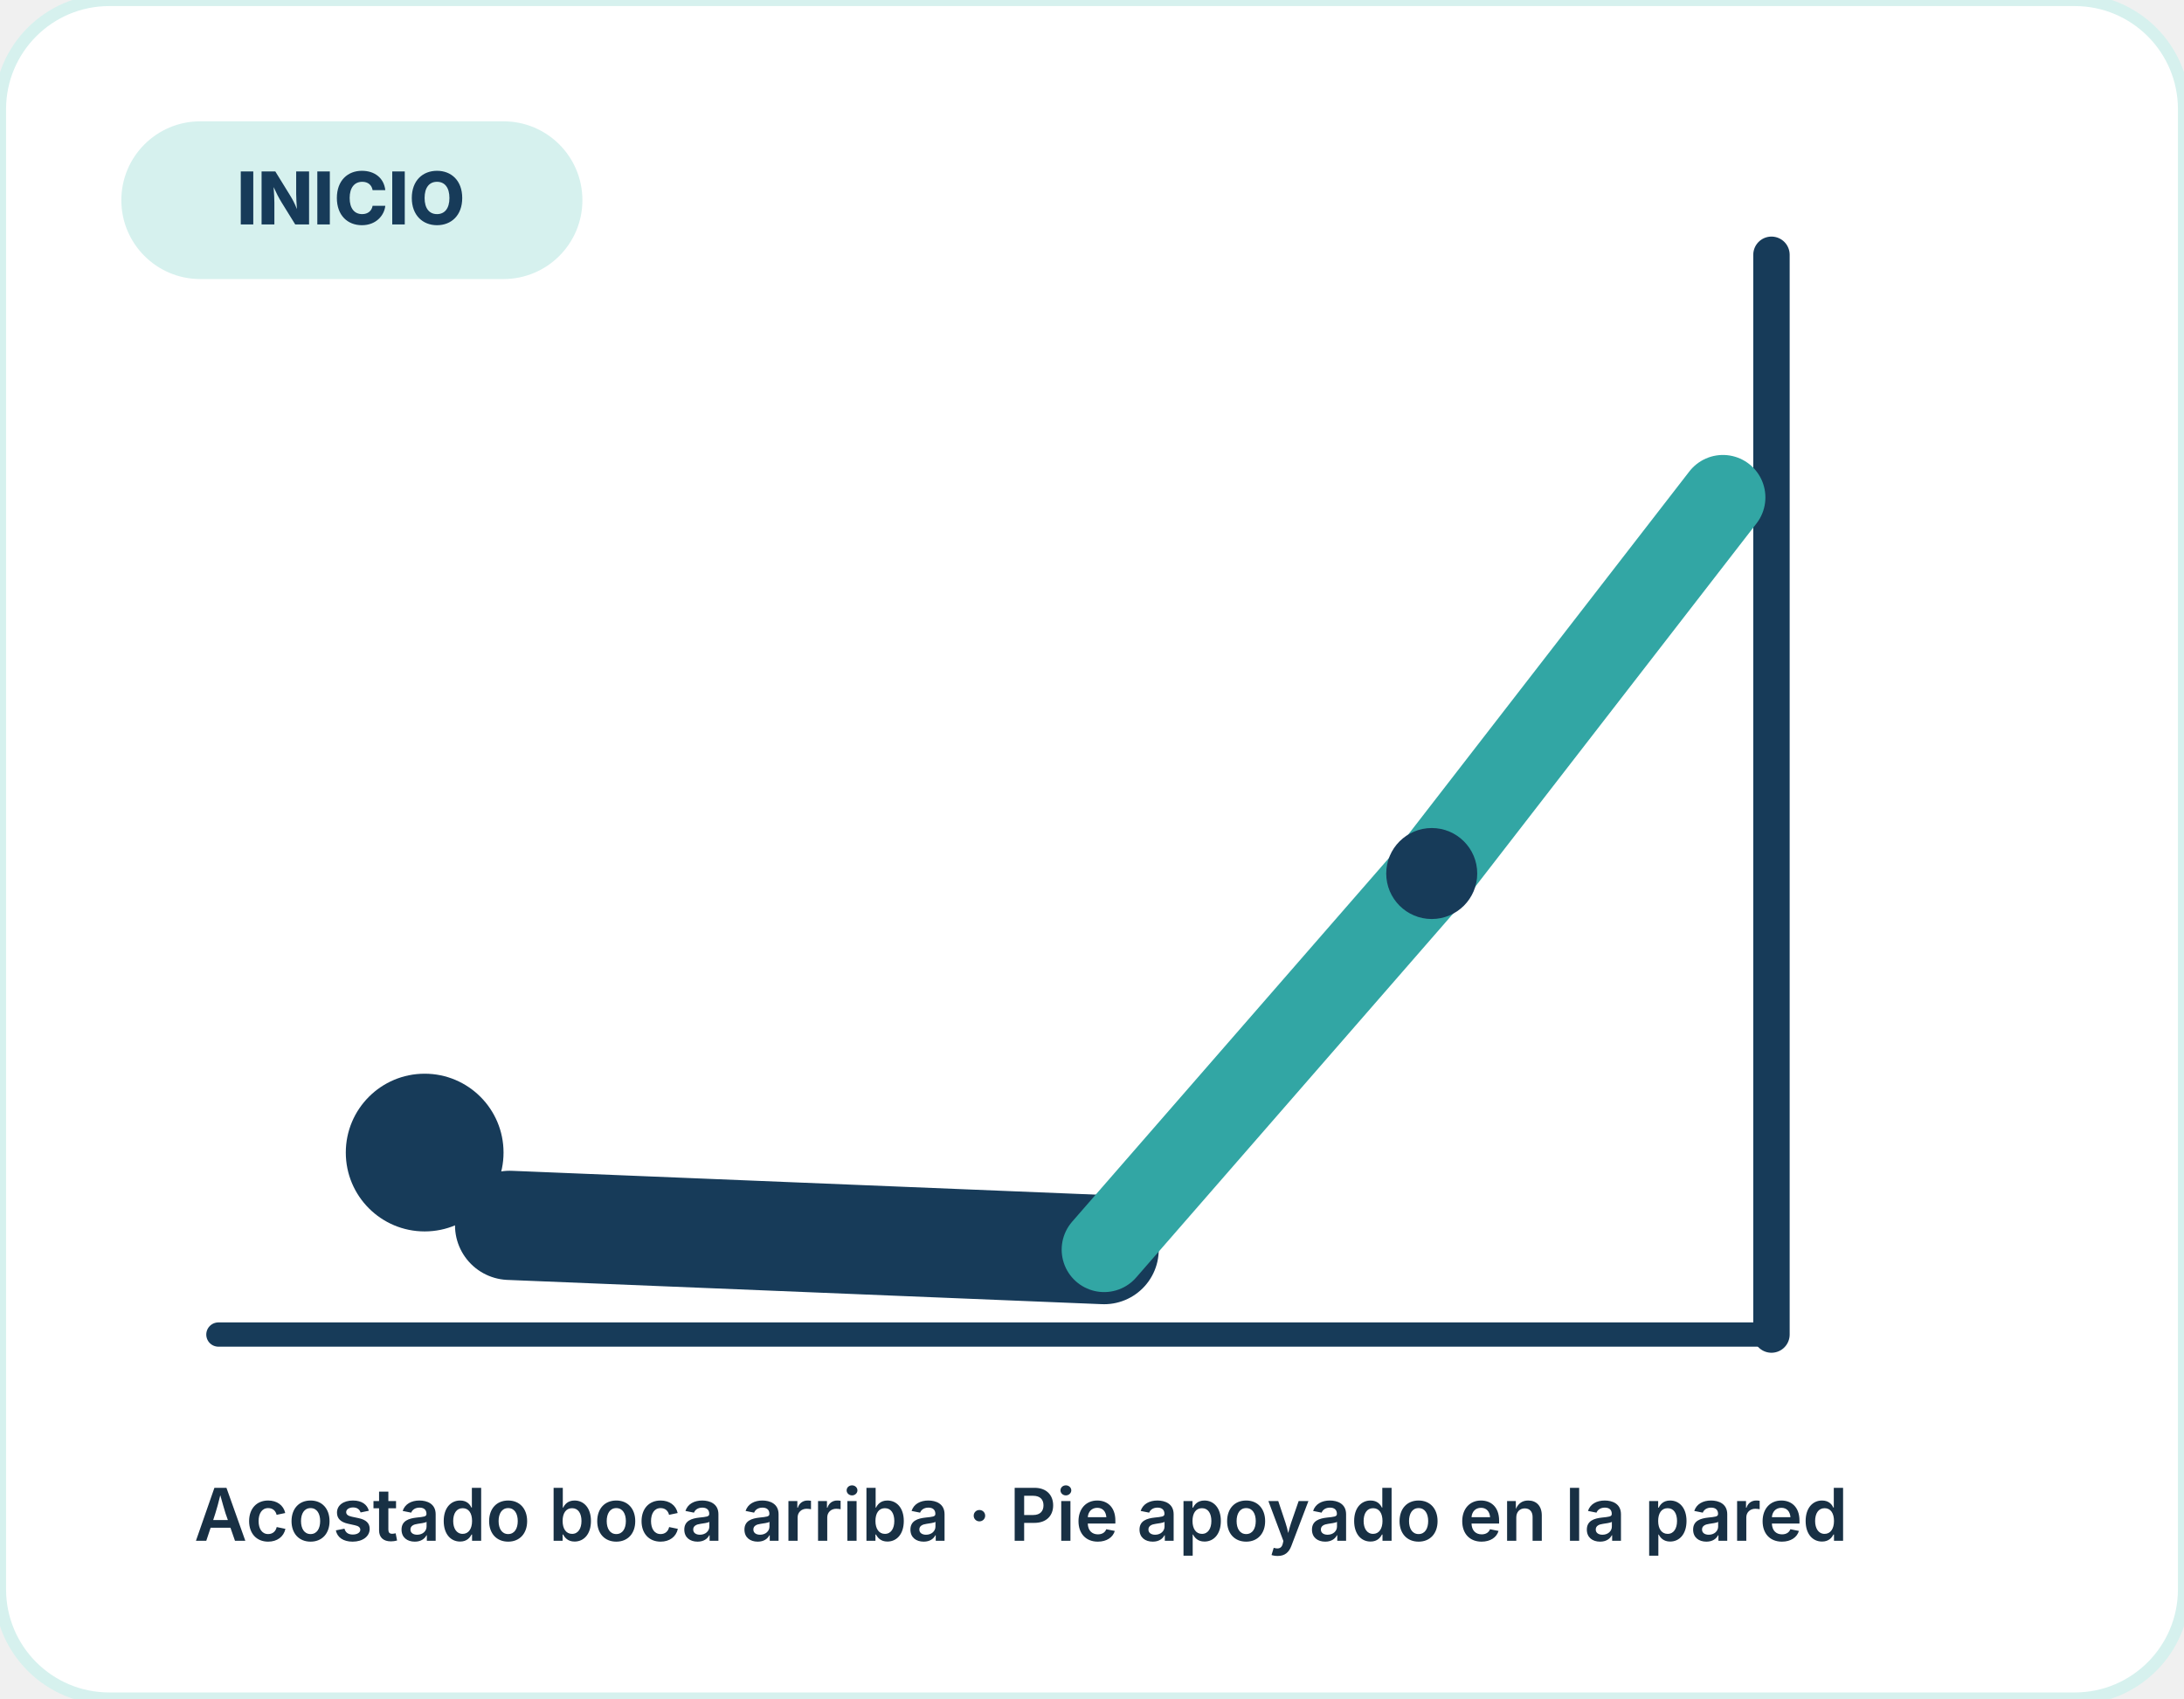
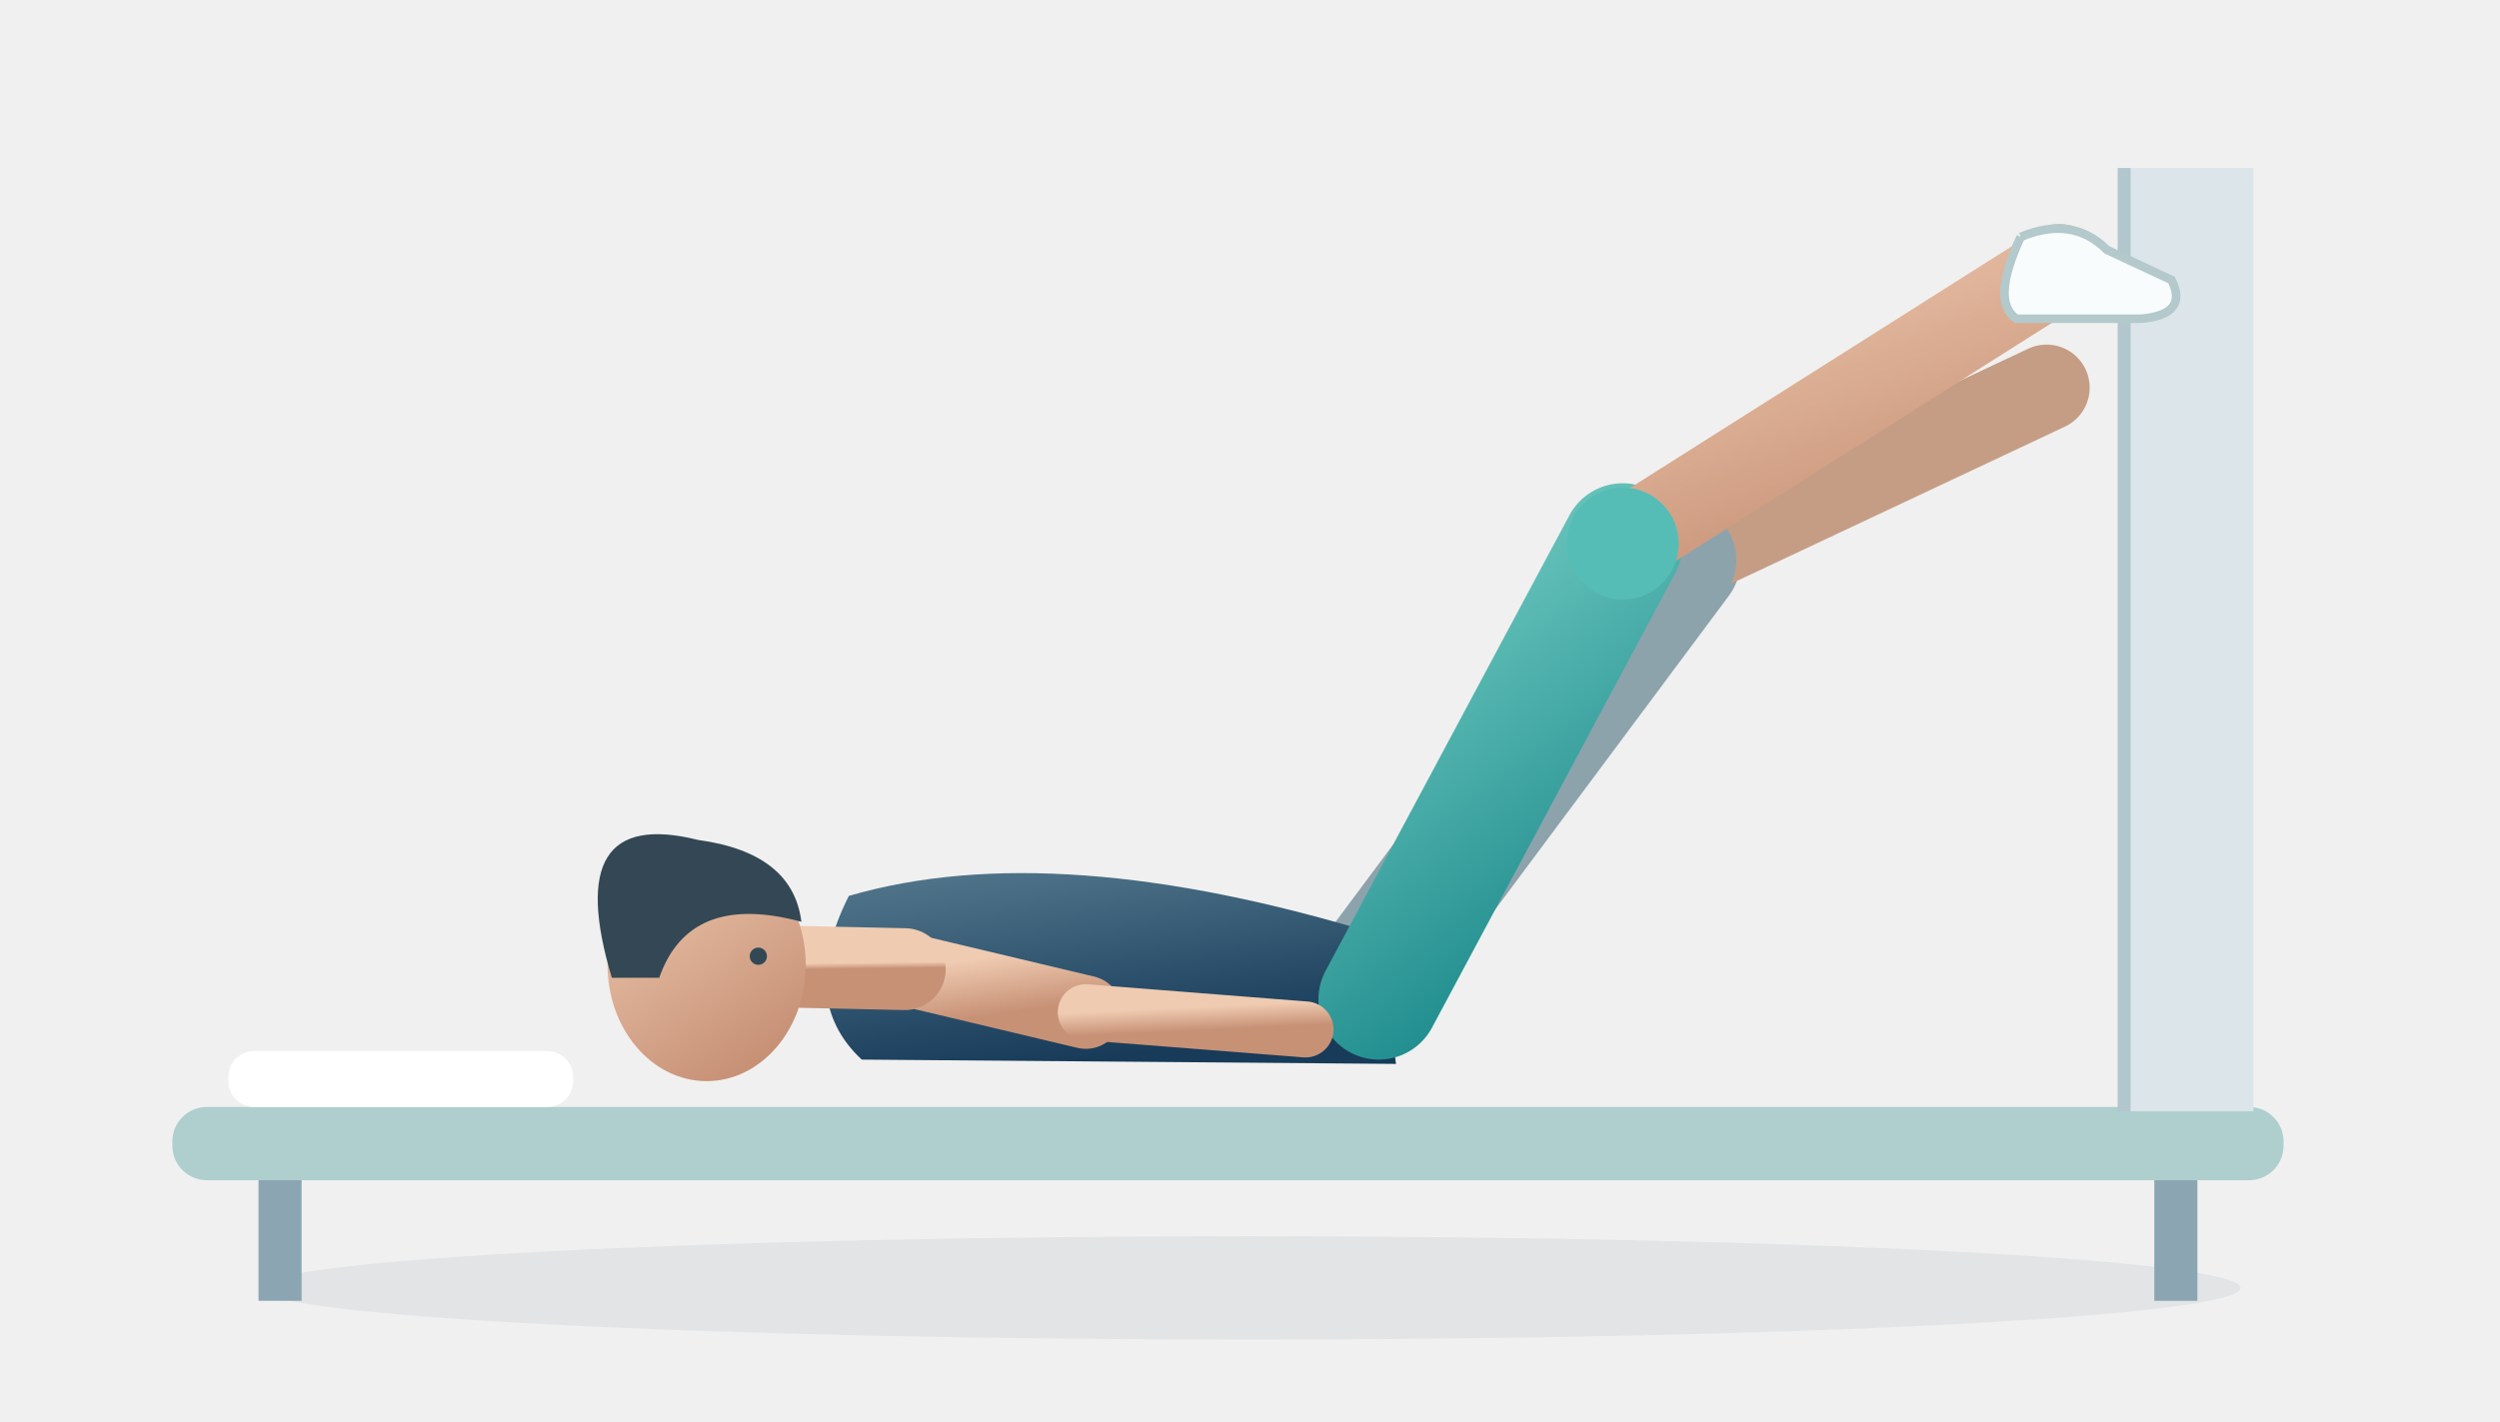
- <svg xmlns="http://www.w3.org/2000/svg" viewBox="0 0 360 280" fill="none" role="img" aria-label="Deslizamiento en pared - Posición Inicial: acostado boca arriba con el pie apoyado en la pared">
-   <rect width="360" height="280" rx="18" fill="#FFFFFF" stroke="#D6F1EE" stroke-width="2" />
-   <rect x="20" y="20" width="76" height="26" rx="13" fill="#D6F1EE" />
-   <text x="39" y="37" fill="#173B59" font-family="Inter, sans-serif" font-size="12" font-weight="800">INICIO</text>
-   <line x1="36" y1="220" x2="292" y2="220" stroke="#173B59" stroke-width="4" stroke-linecap="round" />
-   <line x1="292" y1="42" x2="292" y2="220" stroke="#173B59" stroke-width="6" stroke-linecap="round" />
-   <circle cx="70" cy="190" r="13" fill="#173B59" />
-   <path d="M84 202 L182 206" stroke="#173B59" stroke-width="18" stroke-linecap="round" />
-   <path d="M182 206 L236 144 L284 82" stroke="#32A6A4" stroke-width="14" stroke-linecap="round" stroke-linejoin="round" />
-   <circle cx="236" cy="144" r="7.5" fill="#173B59" />
-   <text x="32" y="254" fill="#183044" font-family="Inter, sans-serif" font-size="12" font-weight="600">Acostado boca arriba · Pie apoyado en la pared</text>
+ <svg xmlns="http://www.w3.org/2000/svg" viewBox="0 0 580 330">
+   <defs>
+     <linearGradient id="skin" x2="0.6" y2="1">
+       <stop stop-color="#efcbb1" />
+       <stop offset="1" stop-color="#c79176" />
+     </linearGradient>
+     <linearGradient id="shirt" x2="0.4" y2="1">
+       <stop stop-color="#54798e" />
+       <stop offset="1" stop-color="#173b59" />
+     </linearGradient>
+     <linearGradient id="pants" x2="0.4" y2="1">
+       <stop stop-color="#75cec4" />
+       <stop offset="1" stop-color="#238f90" />
+     </linearGradient>
+   </defs>
+   <ellipse cx="290" cy="299" rx="230" ry="12" fill="#173b59" opacity=".07" />
+   <rect x="40" y="257" width="490" height="17" rx="8" fill="#aecfce" />
+   <path d="M65 274v28 M505 274v28" stroke="#8ba6b2" stroke-width="10" />
+   <rect x="53" y="244" width="80" height="13" rx="6" fill="white" />
+   <path d="M493 39v219h30V39" fill="#dbe5ea" />
+   <path d="M493 39v219" stroke="#b2c6ce" stroke-width="3" />
+   <path d="M320,224 L390,130" fill="none" stroke="#8ca3ac" stroke-width="28" stroke-linecap="round" />
+   <path d="M390,130 L475,90" fill="none" stroke="#c59d85" stroke-width="20" stroke-linecap="round" />
+   <circle cx="390" cy="130" r="13" fill="#8ca3ac" />
+   <path d="M197 208 Q245 194 320 217 L324 247 L200 246 Q185 232 197 208" fill="url(#shirt)" />
+   <path d="M320,232 L376.614,126.194" fill="none" stroke="url(#pants)" stroke-width="28" stroke-linecap="round" />
+   <path d="M376.614,126.194 L478,62" fill="none" stroke="url(#skin)" stroke-width="20" stroke-linecap="round" />
+   <circle cx="376.614" cy="126.194" r="13" fill="#56bdb6" />
+   <path d="M469 55 q12 -5 20 3 l15 7 q4 8 -7 9 h-29 q-6 -4 1 -19" fill="#f9fcfc" stroke="#b3c9cc" stroke-width="2" />
+   <path d="M210,225 L252,235" fill="none" stroke="url(#skin)" stroke-width="17" stroke-linecap="round" />
+   <path d="M252,235 L303,239" fill="none" stroke="url(#skin)" stroke-width="13" stroke-linecap="round" />
+   <path d="M210,225 L164,224" fill="none" stroke="url(#skin)" stroke-width="19" stroke-linecap="round" />
+   <ellipse cx="164" cy="224" rx="23" ry="27" fill="url(#skin)" />
+   <path d="M142 227 q-12 -40 20 -32 q22 3 24 19 q-26 -7 -33 13Z" fill="#334854" />
+   <circle cx="176" cy="222" r="2" fill="#334854" />
</svg>
